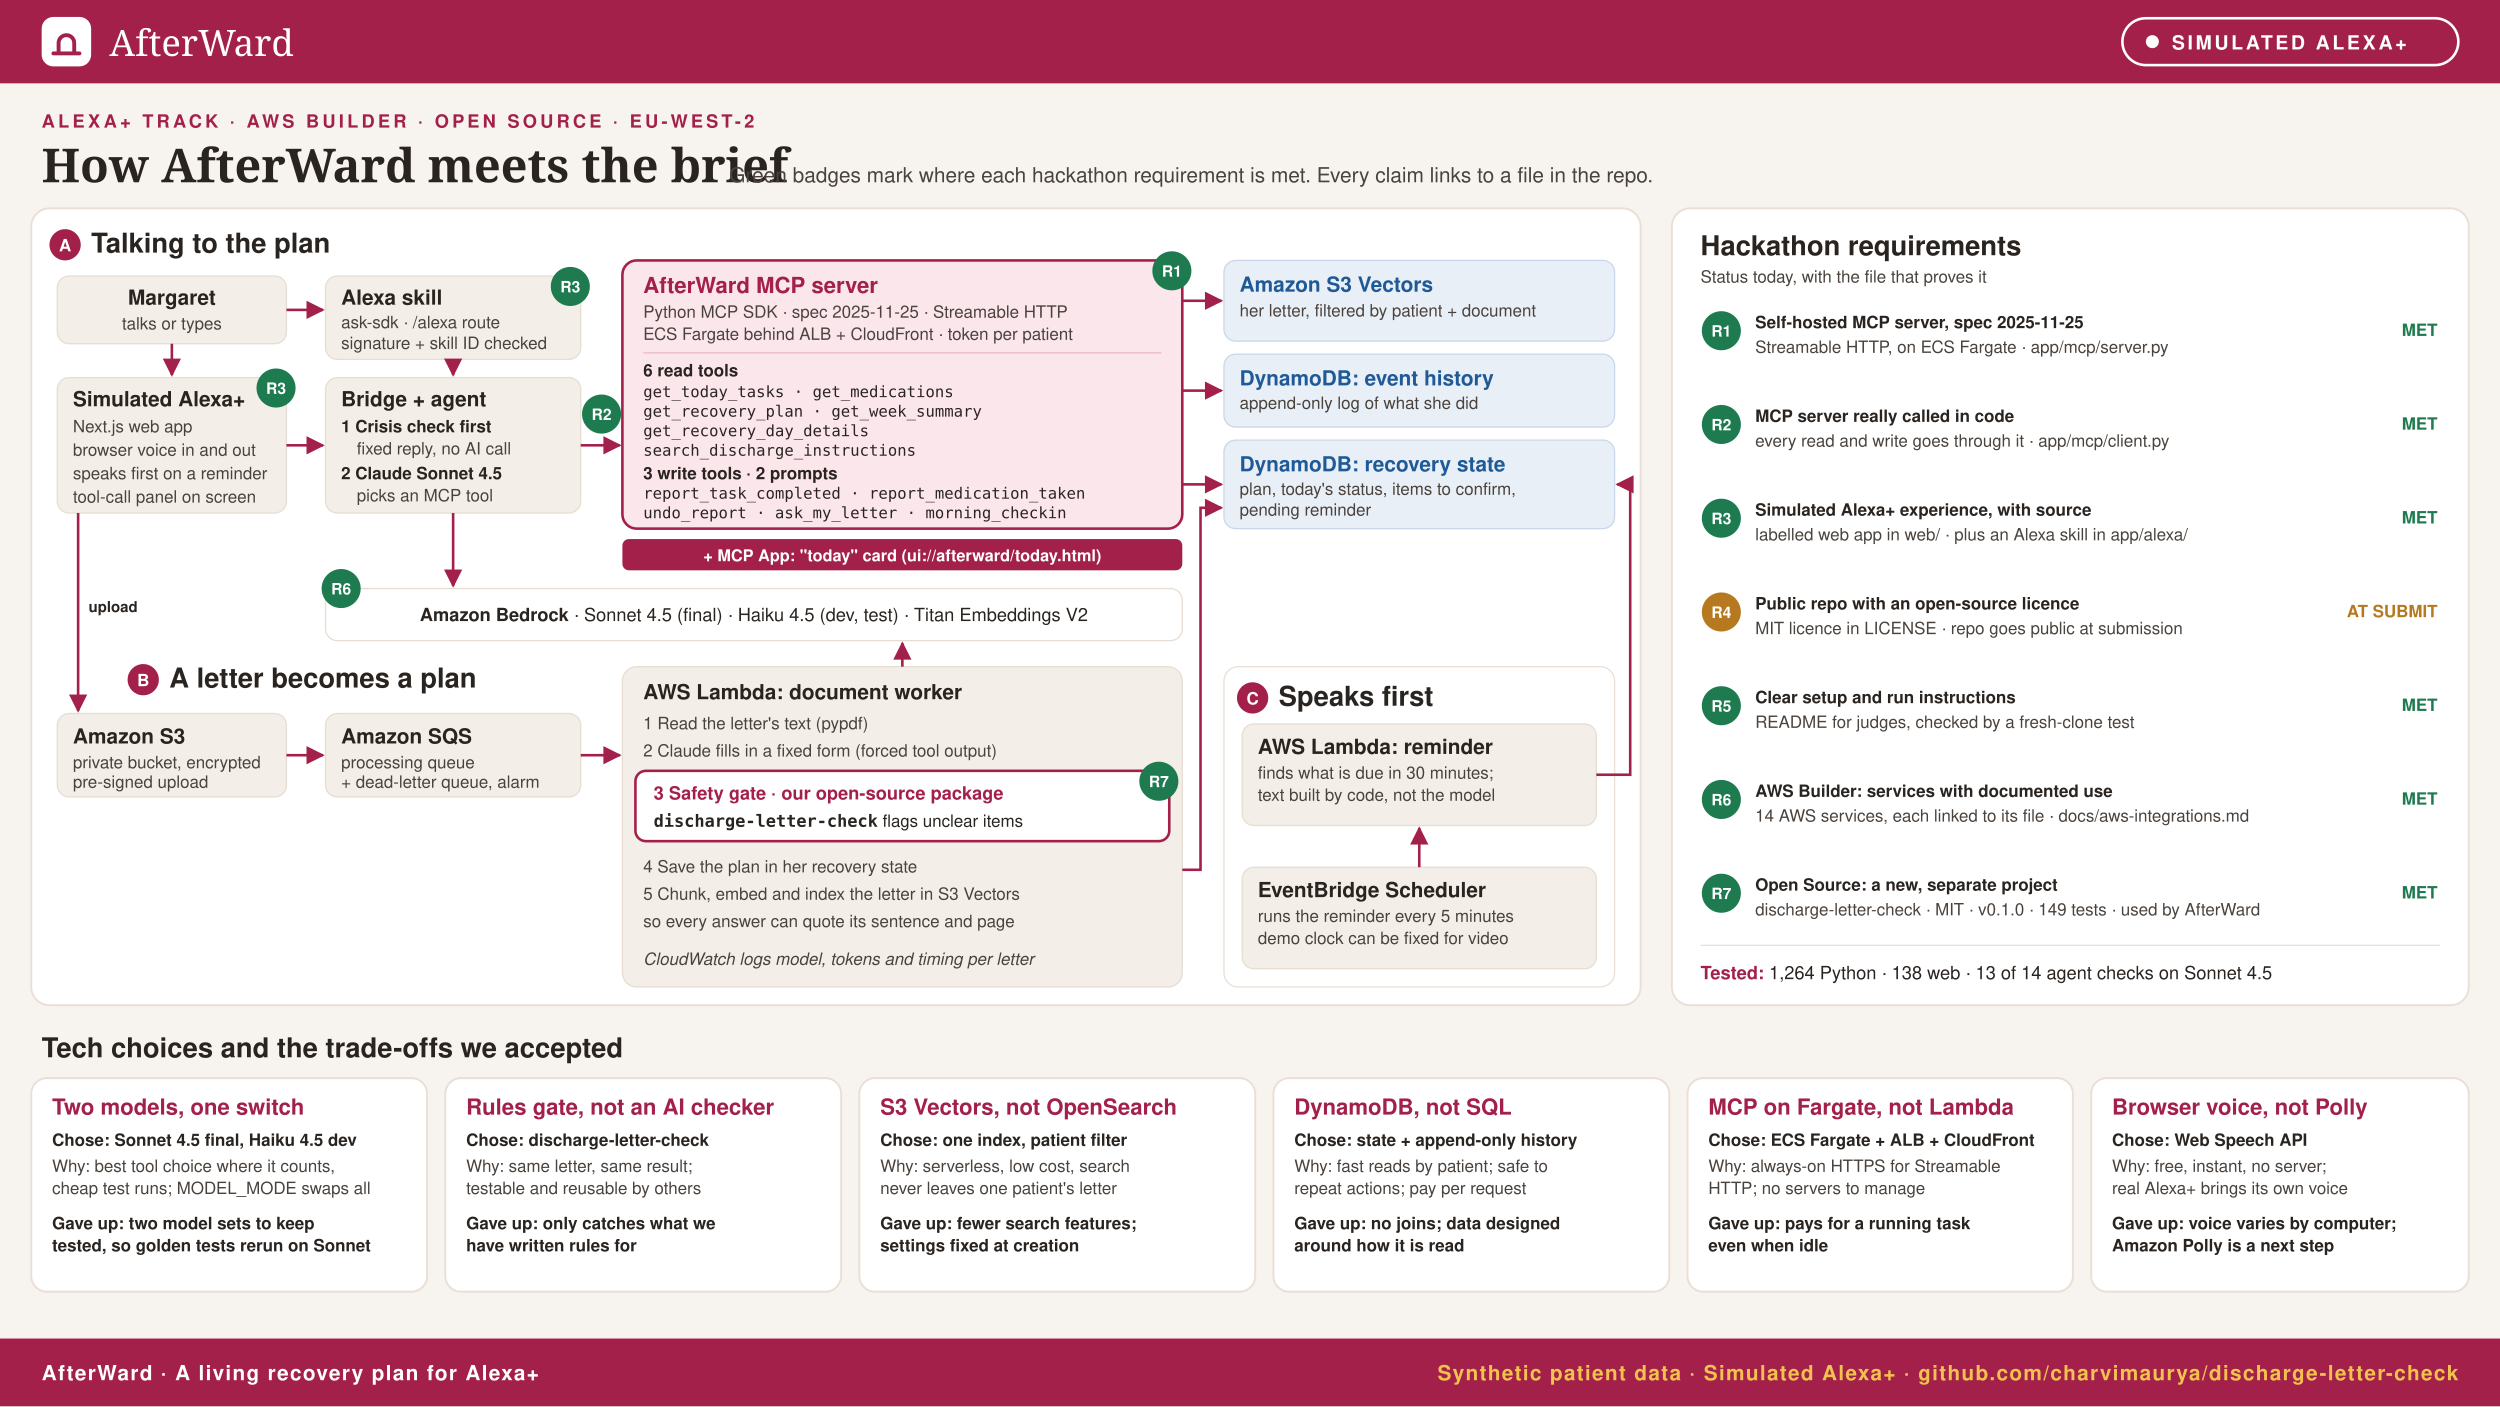
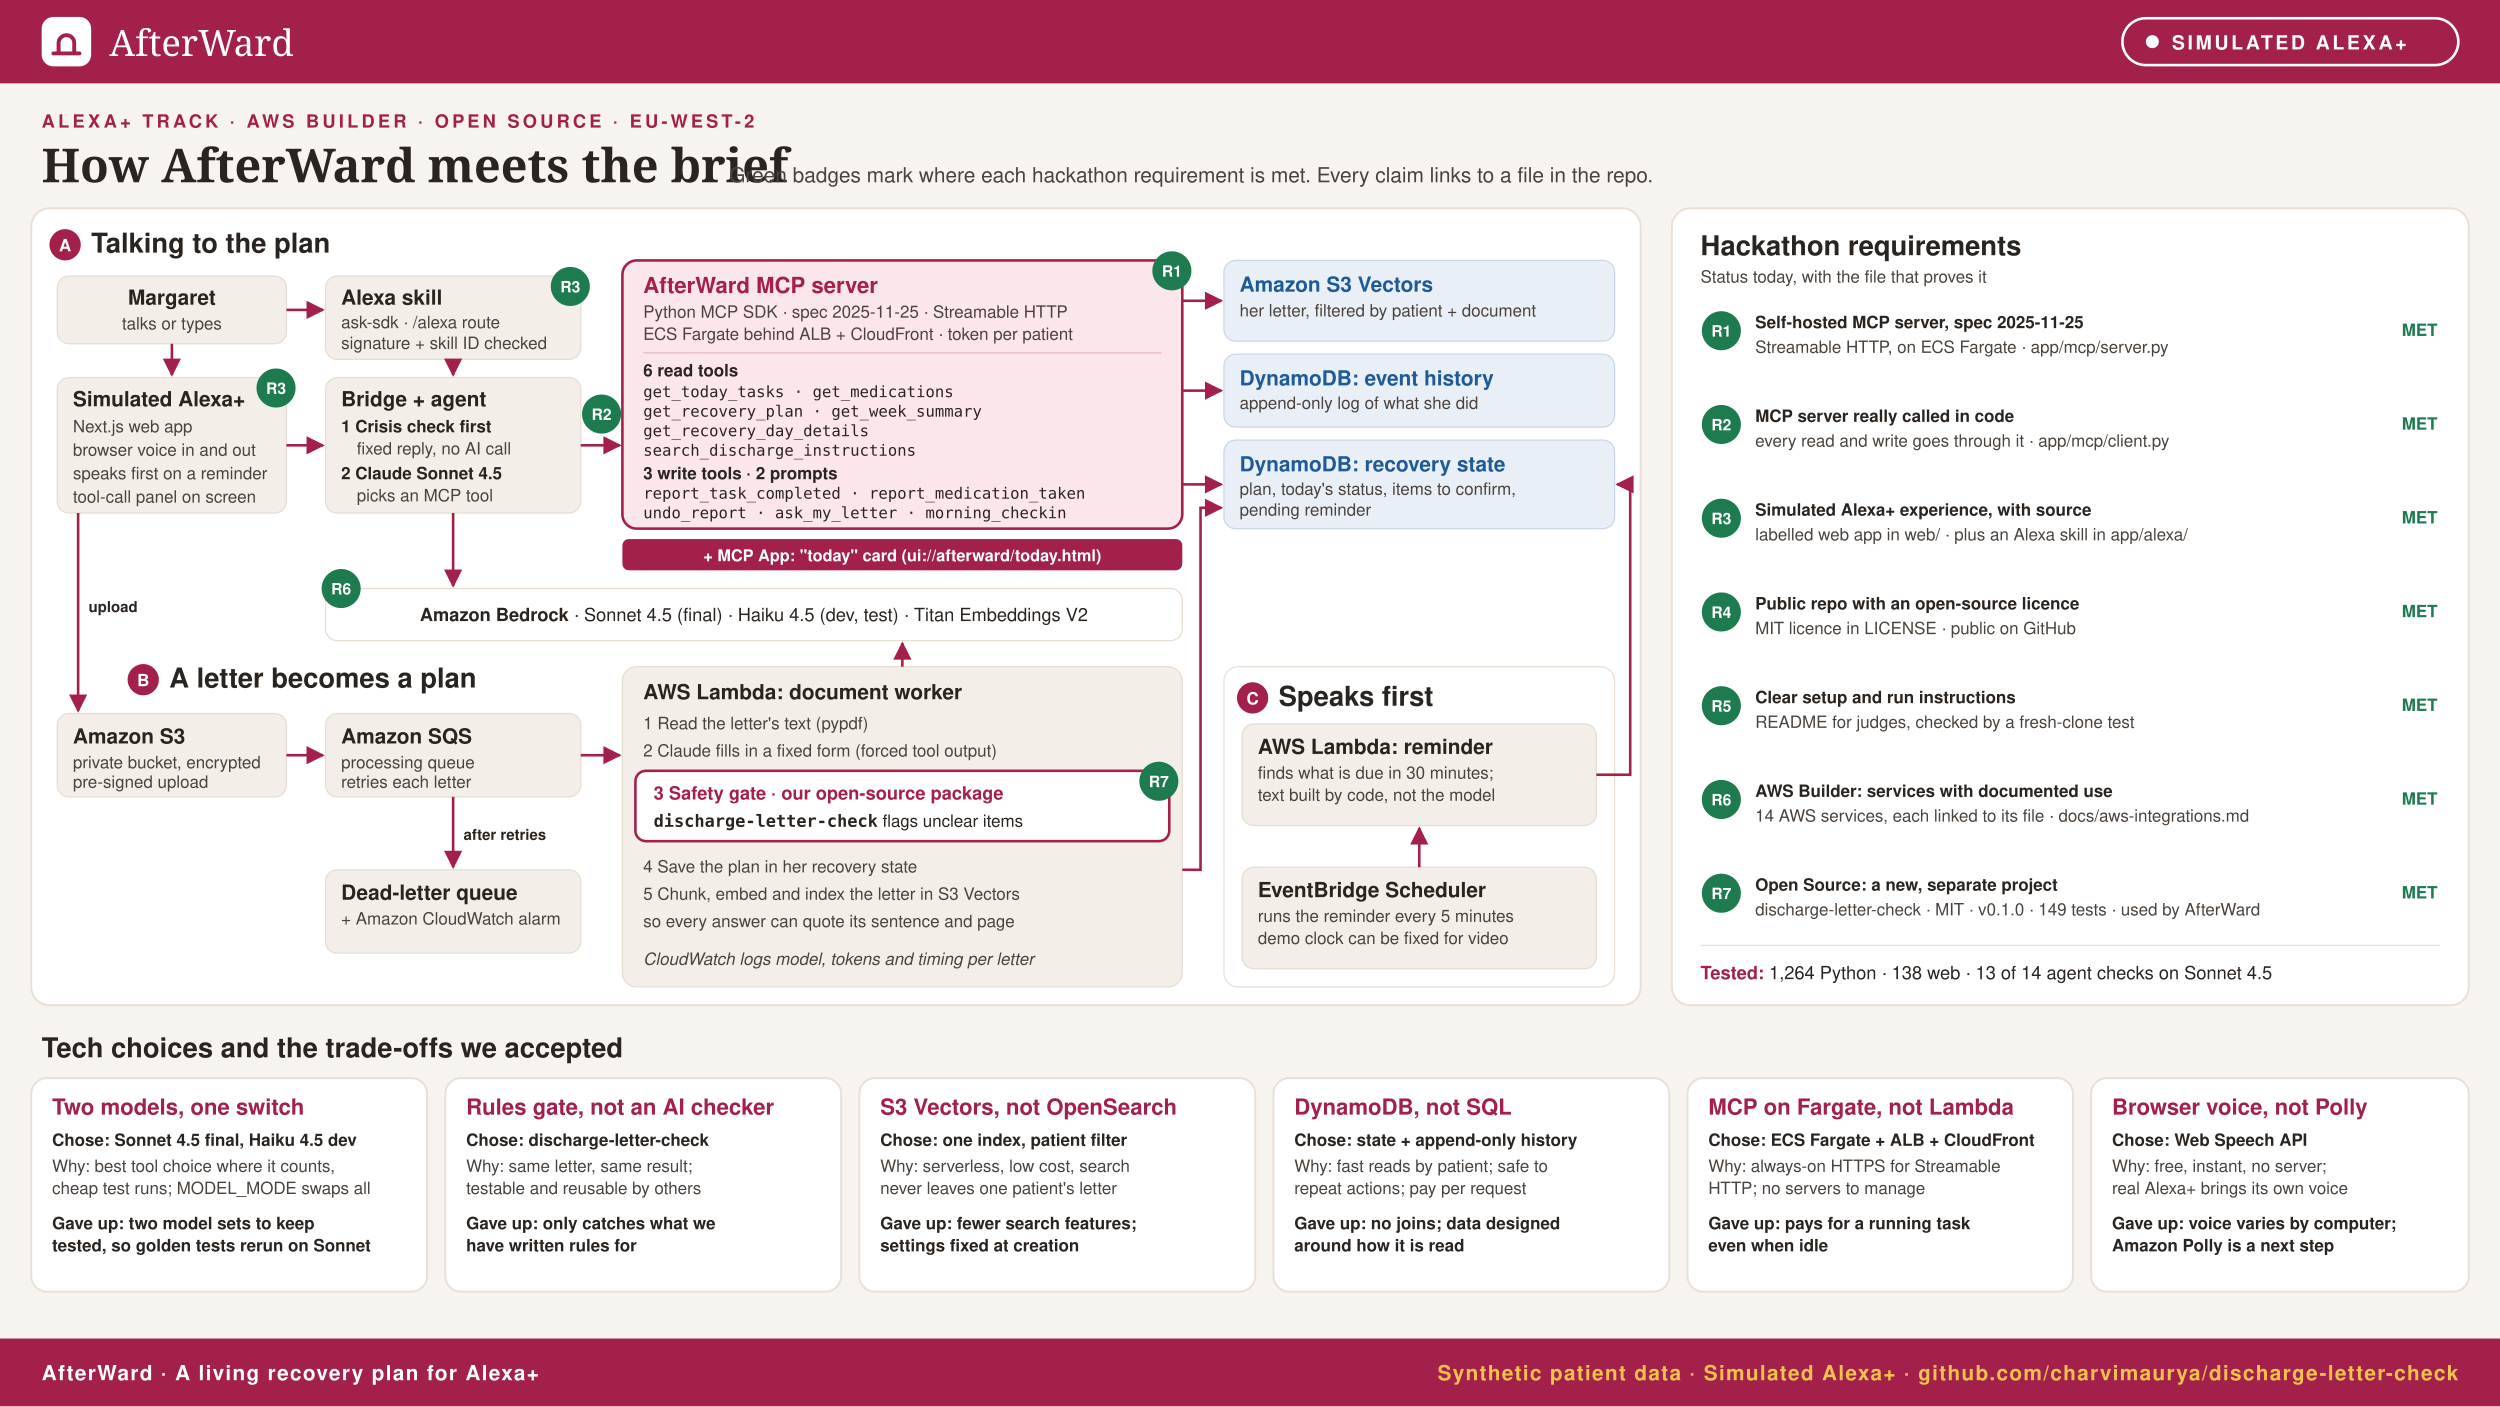
<svg xmlns="http://www.w3.org/2000/svg" viewBox="0 0 1920 1080" width="1920" height="1080" font-family="Segoe UI, Helvetica, Arial, sans-serif">
  <defs>
    <marker id="a" viewBox="0 0 10 10" refX="9" refY="5" markerWidth="7" markerHeight="7" orient="auto-start-reverse">
      <path d="M0,0 L10,5 L0,10 z" fill="#A3204A" />
    </marker>
    <style>
      .p{fill:#FFFFFF;stroke:#EADFD6;stroke-width:1.5}
      .b{fill:#F3EEE8;stroke:#E6DDD3}
      .d{fill:#E8EFF7;stroke:#C9D7E8}
      .hot{fill:#FBE6EC;stroke:#A3204A;stroke-width:2}
      .h{font-size:21px;font-weight:700;fill:#2A2420}
      .t{font-size:16px;font-weight:700;fill:#2A2420}
      .tb{font-size:16px;font-weight:700;fill:#1F5A96}
      .tr{font-size:17px;font-weight:700;fill:#A3204A}
      .s{font-size:13px;fill:#4A423C}
      .sb{font-size:13px;font-weight:700;fill:#2A2420}
      .m{font-size:12px;fill:#2A2420;font-family:Consolas, Menlo, monospace}
      .l{font-size:11.5px;font-weight:700;fill:#2A2420}
      .w{fill:#FFFFFF}
      .ln{stroke:#A3204A;stroke-width:2;fill:none;marker-end:url(#a)}
      .bd{fill:#1E7B4F}
      .bt{fill:#FFFFFF;font-size:12px;font-weight:700}
    </style>
  </defs>
  <rect width="1920" height="1080" fill="#F7F3EE" />
  <rect width="1920" height="64" fill="#A3204A" />
  <rect x="32" y="13" width="38" height="38" rx="9" fill="#FFFFFF" />
  <path d="M41 41 h20 M45 41 v-8 a6 6 0 0 1 12 0 v8" stroke="#A3204A" stroke-width="3" fill="none" stroke-linecap="round" />
  <text x="84" y="43" class="w" font-size="28" font-family="Georgia, serif">AfterWard</text>
  <rect x="1630" y="14" width="258" height="36" rx="18" fill="none" stroke="#FFFFFF" stroke-width="2" />
  <circle cx="1653" cy="32" r="5" fill="#FFFFFF" />
  <text x="1668" y="38" class="w" font-size="15" font-weight="700" letter-spacing="2">SIMULATED ALEXA+</text>
  <text x="32" y="98" font-size="14" font-weight="700" fill="#A3204A" letter-spacing="2.5">ALEXA+ TRACK · AWS BUILDER · OPEN SOURCE · EU-WEST-2</text>
  <text x="32" y="140" font-size="36" font-weight="700" fill="#2A2420" font-family="Georgia, serif">How AfterWard meets the brief</text>
  <text x="560" y="140" font-size="16" fill="#4A423C">Green badges mark where each hackathon requirement is met. Every claim links to a file in the repo.</text>
  <rect x="24" y="160" width="1236" height="612" rx="14" class="p" />
  <circle cx="50" cy="188" r="12" fill="#A3204A" />
  <text x="50" y="193" text-anchor="middle" class="w" font-size="13" font-weight="700">A</text>
  <text x="70" y="194" class="h">Talking to the plan</text>
  <rect x="44" y="212" width="176" height="52" rx="9" class="b" />
  <text x="132" y="234" text-anchor="middle" class="t">Margaret</text>
  <text x="132" y="253" text-anchor="middle" class="s">talks or types</text>
  <rect x="44" y="290" width="176" height="104" rx="9" class="b" />
  <text x="56" y="312" class="t">Simulated Alexa+</text>
  <text x="56" y="332" class="s">Next.js web app</text>
  <text x="56" y="350" class="s">browser voice in and out</text>
  <text x="56" y="368" class="s">speaks first on a reminder</text>
  <text x="56" y="386" class="s">tool-call panel on screen</text>
  <rect x="250" y="212" width="196" height="64" rx="9" class="b" />
  <text x="262" y="234" class="t">Alexa skill</text>
  <text x="262" y="252" class="s">ask-sdk · /alexa route</text>
  <text x="262" y="268" class="s">signature + skill ID checked</text>
  <rect x="250" y="290" width="196" height="104" rx="9" class="b" />
  <text x="262" y="312" class="t">Bridge + agent</text>
  <text x="262" y="332" class="sb">1 Crisis check first</text>
  <text x="274" y="349" class="s">fixed reply, no AI call</text>
  <text x="262" y="368" class="sb">2 Claude Sonnet 4.5</text>
  <text x="274" y="385" class="s">picks an MCP tool</text>
  <rect x="478" y="200" width="430" height="206" rx="11" class="hot" />
  <text x="494" y="225" class="tr">AfterWard MCP server</text>
  <text x="494" y="244" class="s">Python MCP SDK · spec 2025-11-25 · Streamable HTTP</text>
  <text x="494" y="261" class="s">ECS Fargate behind ALB + CloudFront · token per patient</text>
  <line x1="494" y1="271" x2="892" y2="271" stroke="#E8B9C8" />
  <text x="494" y="289" class="sb">6 read tools</text>
  <text x="494" y="305" class="m">get_today_tasks · get_medications</text>
  <text x="494" y="320" class="m">get_recovery_plan · get_week_summary</text>
  <text x="494" y="335" class="m">get_recovery_day_details</text>
  <text x="494" y="350" class="m">search_discharge_instructions</text>
  <text x="494" y="368" class="sb">3 write tools · 2 prompts</text>
  <text x="494" y="383" class="m">report_task_completed · report_medication_taken</text>
  <text x="494" y="398" class="m">undo_report · ask_my_letter · morning_checkin</text>
  <rect x="940" y="200" width="300" height="62" rx="9" class="d" />
  <text x="952" y="224" class="tb">Amazon S3 Vectors</text>
  <text x="952" y="243" class="s">her letter, filtered by patient + document</text>
  <rect x="940" y="272" width="300" height="56" rx="9" class="d" />
  <text x="952" y="296" class="tb">DynamoDB: event history</text>
  <text x="952" y="314" class="s">append-only log of what she did</text>
  <rect x="940" y="338" width="300" height="68" rx="9" class="d" />
  <text x="952" y="362" class="tb">DynamoDB: recovery state</text>
  <text x="952" y="380" class="s">plan, today's status, items to confirm,</text>
  <text x="952" y="396" class="s">pending reminder</text>
  <rect x="478" y="414" width="430" height="24" rx="5" fill="#A3204A" />
  <text x="693" y="431" text-anchor="middle" class="w" font-size="12.5" font-weight="700">+ MCP App: "today" card (ui://afterward/today.html)</text>
  <rect x="250" y="452" width="658" height="40" rx="9" fill="#FFFFFF" stroke="#E6DDD3" />
  <text x="579" y="477" text-anchor="middle" font-size="14" fill="#2A2420">
    <tspan font-weight="700">Amazon Bedrock</tspan> · Sonnet 4.5 (final) · Haiku 4.5 (dev, test) · Titan Embeddings V2</text>
  <circle cx="110" cy="522" r="12" fill="#A3204A" />
  <text x="110" y="527" text-anchor="middle" class="w" font-size="13" font-weight="700">B</text>
  <text x="130" y="528" class="h">A letter becomes a plan</text>
  <rect x="44" y="548" width="176" height="64" rx="9" class="b" />
  <text x="56" y="571" class="t">Amazon S3</text>
  <text x="56" y="590" class="s">private bucket, encrypted</text>
  <text x="56" y="605" class="s">pre-signed upload</text>
  <rect x="250" y="548" width="196" height="64" rx="9" class="b" />
  <text x="262" y="571" class="t">Amazon SQS</text>
  <text x="262" y="590" class="s">processing queue</text>
-   <text x="262" y="605" class="s">+ dead-letter queue, alarm</text>
+   <text x="262" y="605" class="s">retries each letter</text>
+   <path class="ln" d="M348 612 V666" />
+   <text x="356" y="645" class="l">after retries</text>
+   <rect x="250" y="668" width="196" height="64" rx="9" class="b" />
+   <text x="262" y="691" class="t">Dead-letter queue</text>
+   <text x="262" y="710" class="s">+ Amazon CloudWatch alarm</text>
  <rect x="478" y="512" width="430" height="246" rx="11" class="b" />
  <text x="494" y="537" class="t">AWS Lambda: document worker</text>
  <text x="494" y="560" class="s">1  Read the letter's text (pypdf)</text>
  <text x="494" y="581" class="s">2  Claude fills in a fixed form (forced tool output)</text>
  <rect x="488" y="592" width="410" height="54" rx="8" fill="#FFFFFF" stroke="#A3204A" stroke-width="2" />
  <text x="502" y="614" font-size="14" font-weight="700" fill="#A3204A">3  Safety gate · our open-source package</text>
  <text x="502" y="635" font-size="13" fill="#2A2420">
    <tspan font-family="Consolas, Menlo, monospace" font-weight="700">discharge-letter-check</tspan> flags unclear items</text>
  <text x="494" y="670" class="s">4  Save the plan in her recovery state</text>
  <text x="494" y="691" class="s">5  Chunk, embed and index the letter in S3 Vectors</text>
  <text x="494" y="712" class="s">    so every answer can quote its sentence and page</text>
  <text x="494" y="741" class="s" font-style="italic">CloudWatch logs model, tokens and timing per letter</text>
  <rect x="940" y="512" width="300" height="246" rx="11" fill="#FFFFFF" stroke="#EADFD6" />
  <circle cx="962" cy="536" r="12" fill="#A3204A" />
  <text x="962" y="541" text-anchor="middle" class="w" font-size="13" font-weight="700">C</text>
  <text x="982" y="542" class="h">Speaks first</text>
  <rect x="954" y="556" width="272" height="78" rx="9" class="b" />
  <text x="966" y="579" class="t">AWS Lambda: reminder</text>
  <text x="966" y="598" class="s">finds what is due in 30 minutes;</text>
  <text x="966" y="615" class="s">text built by code, not the model</text>
  <rect x="954" y="666" width="272" height="78" rx="9" class="b" />
  <text x="966" y="689" class="t">EventBridge Scheduler</text>
  <text x="966" y="708" class="s">runs the reminder every 5 minutes</text>
  <text x="966" y="725" class="s">demo clock can be fixed for video</text>
  <path class="ln" d="M132 264 V288" />
  <path class="ln" d="M220 238 H248" />
  <path class="ln" d="M220 342 H248" />
  <path class="ln" d="M348 276 V288" />
  <path class="ln" d="M446 342 H476" />
  <path class="ln" d="M348 394 V450" />
  <path class="ln" d="M908 231 H938" />
  <path class="ln" d="M908 300 H938" />
  <path class="ln" d="M908 372 H938" />
  <path class="ln" d="M60 394 V546" />
  <text x="68" y="470" class="l">upload</text>
  <path class="ln" d="M220 580 H248" />
  <path class="ln" d="M446 580 H476" />
  <path class="ln" d="M693 512 V494" />
  <path class="ln" d="M1090 666 V636" />
  <path class="ln" d="M1226 595 H1252 V372 H1242" />
  <path class="ln" d="M908 668 H922 V390 H938" />
  <g>
    <circle cx="900" cy="208" r="15" class="bd" />
    <text x="900" y="212.5" text-anchor="middle" class="bt">R1</text>
  </g>
  <g>
    <circle cx="462" cy="318" r="15" class="bd" />
    <text x="462" y="322.5" text-anchor="middle" class="bt">R2</text>
  </g>
  <g>
    <circle cx="212" cy="298" r="15" class="bd" />
    <text x="212" y="302.5" text-anchor="middle" class="bt">R3</text>
  </g>
  <g>
    <circle cx="438" cy="220" r="15" class="bd" />
    <text x="438" y="224.5" text-anchor="middle" class="bt">R3</text>
  </g>
  <g>
    <circle cx="262" cy="452" r="15" class="bd" />
    <text x="262" y="456.5" text-anchor="middle" class="bt">R6</text>
  </g>
  <g>
    <circle cx="890" cy="600" r="15" class="bd" />
    <text x="890" y="604.5" text-anchor="middle" class="bt">R7</text>
  </g>
  <rect x="1284" y="160" width="612" height="612" rx="14" class="p" />
  <text x="1306" y="196" class="h">Hackathon requirements</text>
  <text x="1306" y="217" class="s">Status today, with the file that proves it</text>
  <g font-size="13">
    <circle cx="1322" cy="254" r="15" class="bd" />
    <text x="1322" y="258.5" text-anchor="middle" class="bt">R1</text>
    <text x="1348" y="252" class="sb" font-size="14">Self-hosted MCP server, spec 2025-11-25</text>
    <text x="1348" y="271" class="s">Streamable HTTP, on ECS Fargate · app/mcp/server.py</text>
    <text x="1872" y="258" text-anchor="end" font-size="13" font-weight="700" fill="#1E7B4F">MET</text>
    <circle cx="1322" cy="326" r="15" class="bd" />
    <text x="1322" y="330.5" text-anchor="middle" class="bt">R2</text>
    <text x="1348" y="324" class="sb" font-size="14">MCP server really called in code</text>
    <text x="1348" y="343" class="s">every read and write goes through it · app/mcp/client.py</text>
    <text x="1872" y="330" text-anchor="end" font-size="13" font-weight="700" fill="#1E7B4F">MET</text>
    <circle cx="1322" cy="398" r="15" class="bd" />
    <text x="1322" y="402.5" text-anchor="middle" class="bt">R3</text>
    <text x="1348" y="396" class="sb" font-size="14">Simulated Alexa+ experience, with source</text>
    <text x="1348" y="415" class="s">labelled web app in web/ · plus an Alexa skill in app/alexa/</text>
    <text x="1872" y="402" text-anchor="end" font-size="13" font-weight="700" fill="#1E7B4F">MET</text>
-     <circle cx="1322" cy="470" r="15" fill="#B7791F" />
+     <circle cx="1322" cy="470" r="15" class="bd" />
    <text x="1322" y="474.5" text-anchor="middle" class="bt">R4</text>
    <text x="1348" y="468" class="sb" font-size="14">Public repo with an open-source licence</text>
-     <text x="1348" y="487" class="s">MIT licence in LICENSE · repo goes public at submission</text>
-     <text x="1872" y="474" text-anchor="end" font-size="13" font-weight="700" fill="#B7791F">AT SUBMIT</text>
+     <text x="1348" y="487" class="s">MIT licence in LICENSE · public on GitHub</text>
+     <text x="1872" y="474" text-anchor="end" font-size="13" font-weight="700" fill="#1E7B4F">MET</text>
    <circle cx="1322" cy="542" r="15" class="bd" />
    <text x="1322" y="546.5" text-anchor="middle" class="bt">R5</text>
    <text x="1348" y="540" class="sb" font-size="14">Clear setup and run instructions</text>
    <text x="1348" y="559" class="s">README for judges, checked by a fresh-clone test</text>
    <text x="1872" y="546" text-anchor="end" font-size="13" font-weight="700" fill="#1E7B4F">MET</text>
    <circle cx="1322" cy="614" r="15" class="bd" />
    <text x="1322" y="618.5" text-anchor="middle" class="bt">R6</text>
    <text x="1348" y="612" class="sb" font-size="14">AWS Builder: services with documented use</text>
    <text x="1348" y="631" class="s">14 AWS services, each linked to its file · docs/aws-integrations.md</text>
    <text x="1872" y="618" text-anchor="end" font-size="13" font-weight="700" fill="#1E7B4F">MET</text>
    <circle cx="1322" cy="686" r="15" class="bd" />
    <text x="1322" y="690.5" text-anchor="middle" class="bt">R7</text>
    <text x="1348" y="684" class="sb" font-size="14">Open Source: a new, separate project</text>
    <text x="1348" y="703" class="s">discharge-letter-check · MIT · v0.1.0 · 149 tests · used by AfterWard</text>
    <text x="1872" y="690" text-anchor="end" font-size="13" font-weight="700" fill="#1E7B4F">MET</text>
  </g>
  <line x1="1306" y1="726" x2="1874" y2="726" stroke="#EADFD6" />
  <text x="1306" y="752" font-size="14" fill="#2A2420">
    <tspan font-weight="700" fill="#A3204A">Tested:</tspan> 1,264 Python · 138 web · 13 of 14 agent checks on Sonnet 4.5</text>
  <text x="32" y="812" class="h">Tech choices and the trade-offs we accepted</text>
  <g>
    <rect x="24" y="828" width="304" height="164" rx="12" class="p" />
    <text x="40" y="856" class="tr" font-size="15">Two models, one switch</text>
    <text x="40" y="880" class="sb">Chose: Sonnet 4.5 final, Haiku 4.5 dev</text>
    <text x="40" y="900" class="s">Why: best tool choice where it counts,</text>
    <text x="40" y="917" class="s">cheap test runs; MODEL_MODE swaps all</text>
    <text x="40" y="944" class="sb">Gave up: two model sets to keep</text>
    <text x="40" y="961" class="sb">tested, so golden tests rerun on Sonnet</text>
    <rect x="342" y="828" width="304" height="164" rx="12" class="p" />
    <text x="358" y="856" class="tr" font-size="15">Rules gate, not an AI checker</text>
    <text x="358" y="880" class="sb">Chose: discharge-letter-check</text>
    <text x="358" y="900" class="s">Why: same letter, same result;</text>
    <text x="358" y="917" class="s">testable and reusable by others</text>
    <text x="358" y="944" class="sb">Gave up: only catches what we</text>
    <text x="358" y="961" class="sb">have written rules for</text>
    <rect x="660" y="828" width="304" height="164" rx="12" class="p" />
    <text x="676" y="856" class="tr" font-size="15">S3 Vectors, not OpenSearch</text>
    <text x="676" y="880" class="sb">Chose: one index, patient filter</text>
    <text x="676" y="900" class="s">Why: serverless, low cost, search</text>
    <text x="676" y="917" class="s">never leaves one patient's letter</text>
    <text x="676" y="944" class="sb">Gave up: fewer search features;</text>
    <text x="676" y="961" class="sb">settings fixed at creation</text>
    <rect x="978" y="828" width="304" height="164" rx="12" class="p" />
    <text x="994" y="856" class="tr" font-size="15">DynamoDB, not SQL</text>
    <text x="994" y="880" class="sb">Chose: state + append-only history</text>
    <text x="994" y="900" class="s">Why: fast reads by patient; safe to</text>
    <text x="994" y="917" class="s">repeat actions; pay per request</text>
    <text x="994" y="944" class="sb">Gave up: no joins; data designed</text>
    <text x="994" y="961" class="sb">around how it is read</text>
    <rect x="1296" y="828" width="296" height="164" rx="12" class="p" />
    <text x="1312" y="856" class="tr" font-size="15">MCP on Fargate, not Lambda</text>
    <text x="1312" y="880" class="sb">Chose: ECS Fargate + ALB + CloudFront</text>
    <text x="1312" y="900" class="s">Why: always-on HTTPS for Streamable</text>
    <text x="1312" y="917" class="s">HTTP; no servers to manage</text>
    <text x="1312" y="944" class="sb">Gave up: pays for a running task</text>
    <text x="1312" y="961" class="sb">even when idle</text>
    <rect x="1606" y="828" width="290" height="164" rx="12" class="p" />
    <text x="1622" y="856" class="tr" font-size="15">Browser voice, not Polly</text>
    <text x="1622" y="880" class="sb">Chose: Web Speech API</text>
    <text x="1622" y="900" class="s">Why: free, instant, no server;</text>
    <text x="1622" y="917" class="s">real Alexa+ brings its own voice</text>
    <text x="1622" y="944" class="sb">Gave up: voice varies by computer;</text>
    <text x="1622" y="961" class="sb">Amazon Polly is a next step</text>
  </g>
  <rect y="1028" width="1920" height="52" fill="#A3204A" />
  <text x="32" y="1060" class="w" font-size="16" font-weight="700" letter-spacing="1">AfterWard · A living recovery plan for Alexa+</text>
  <text x="1888" y="1060" text-anchor="end" font-size="16" font-weight="700" fill="#F2C14E" letter-spacing="1">Synthetic patient data · Simulated Alexa+ · github.com/charvimaurya/discharge-letter-check</text>
</svg>
